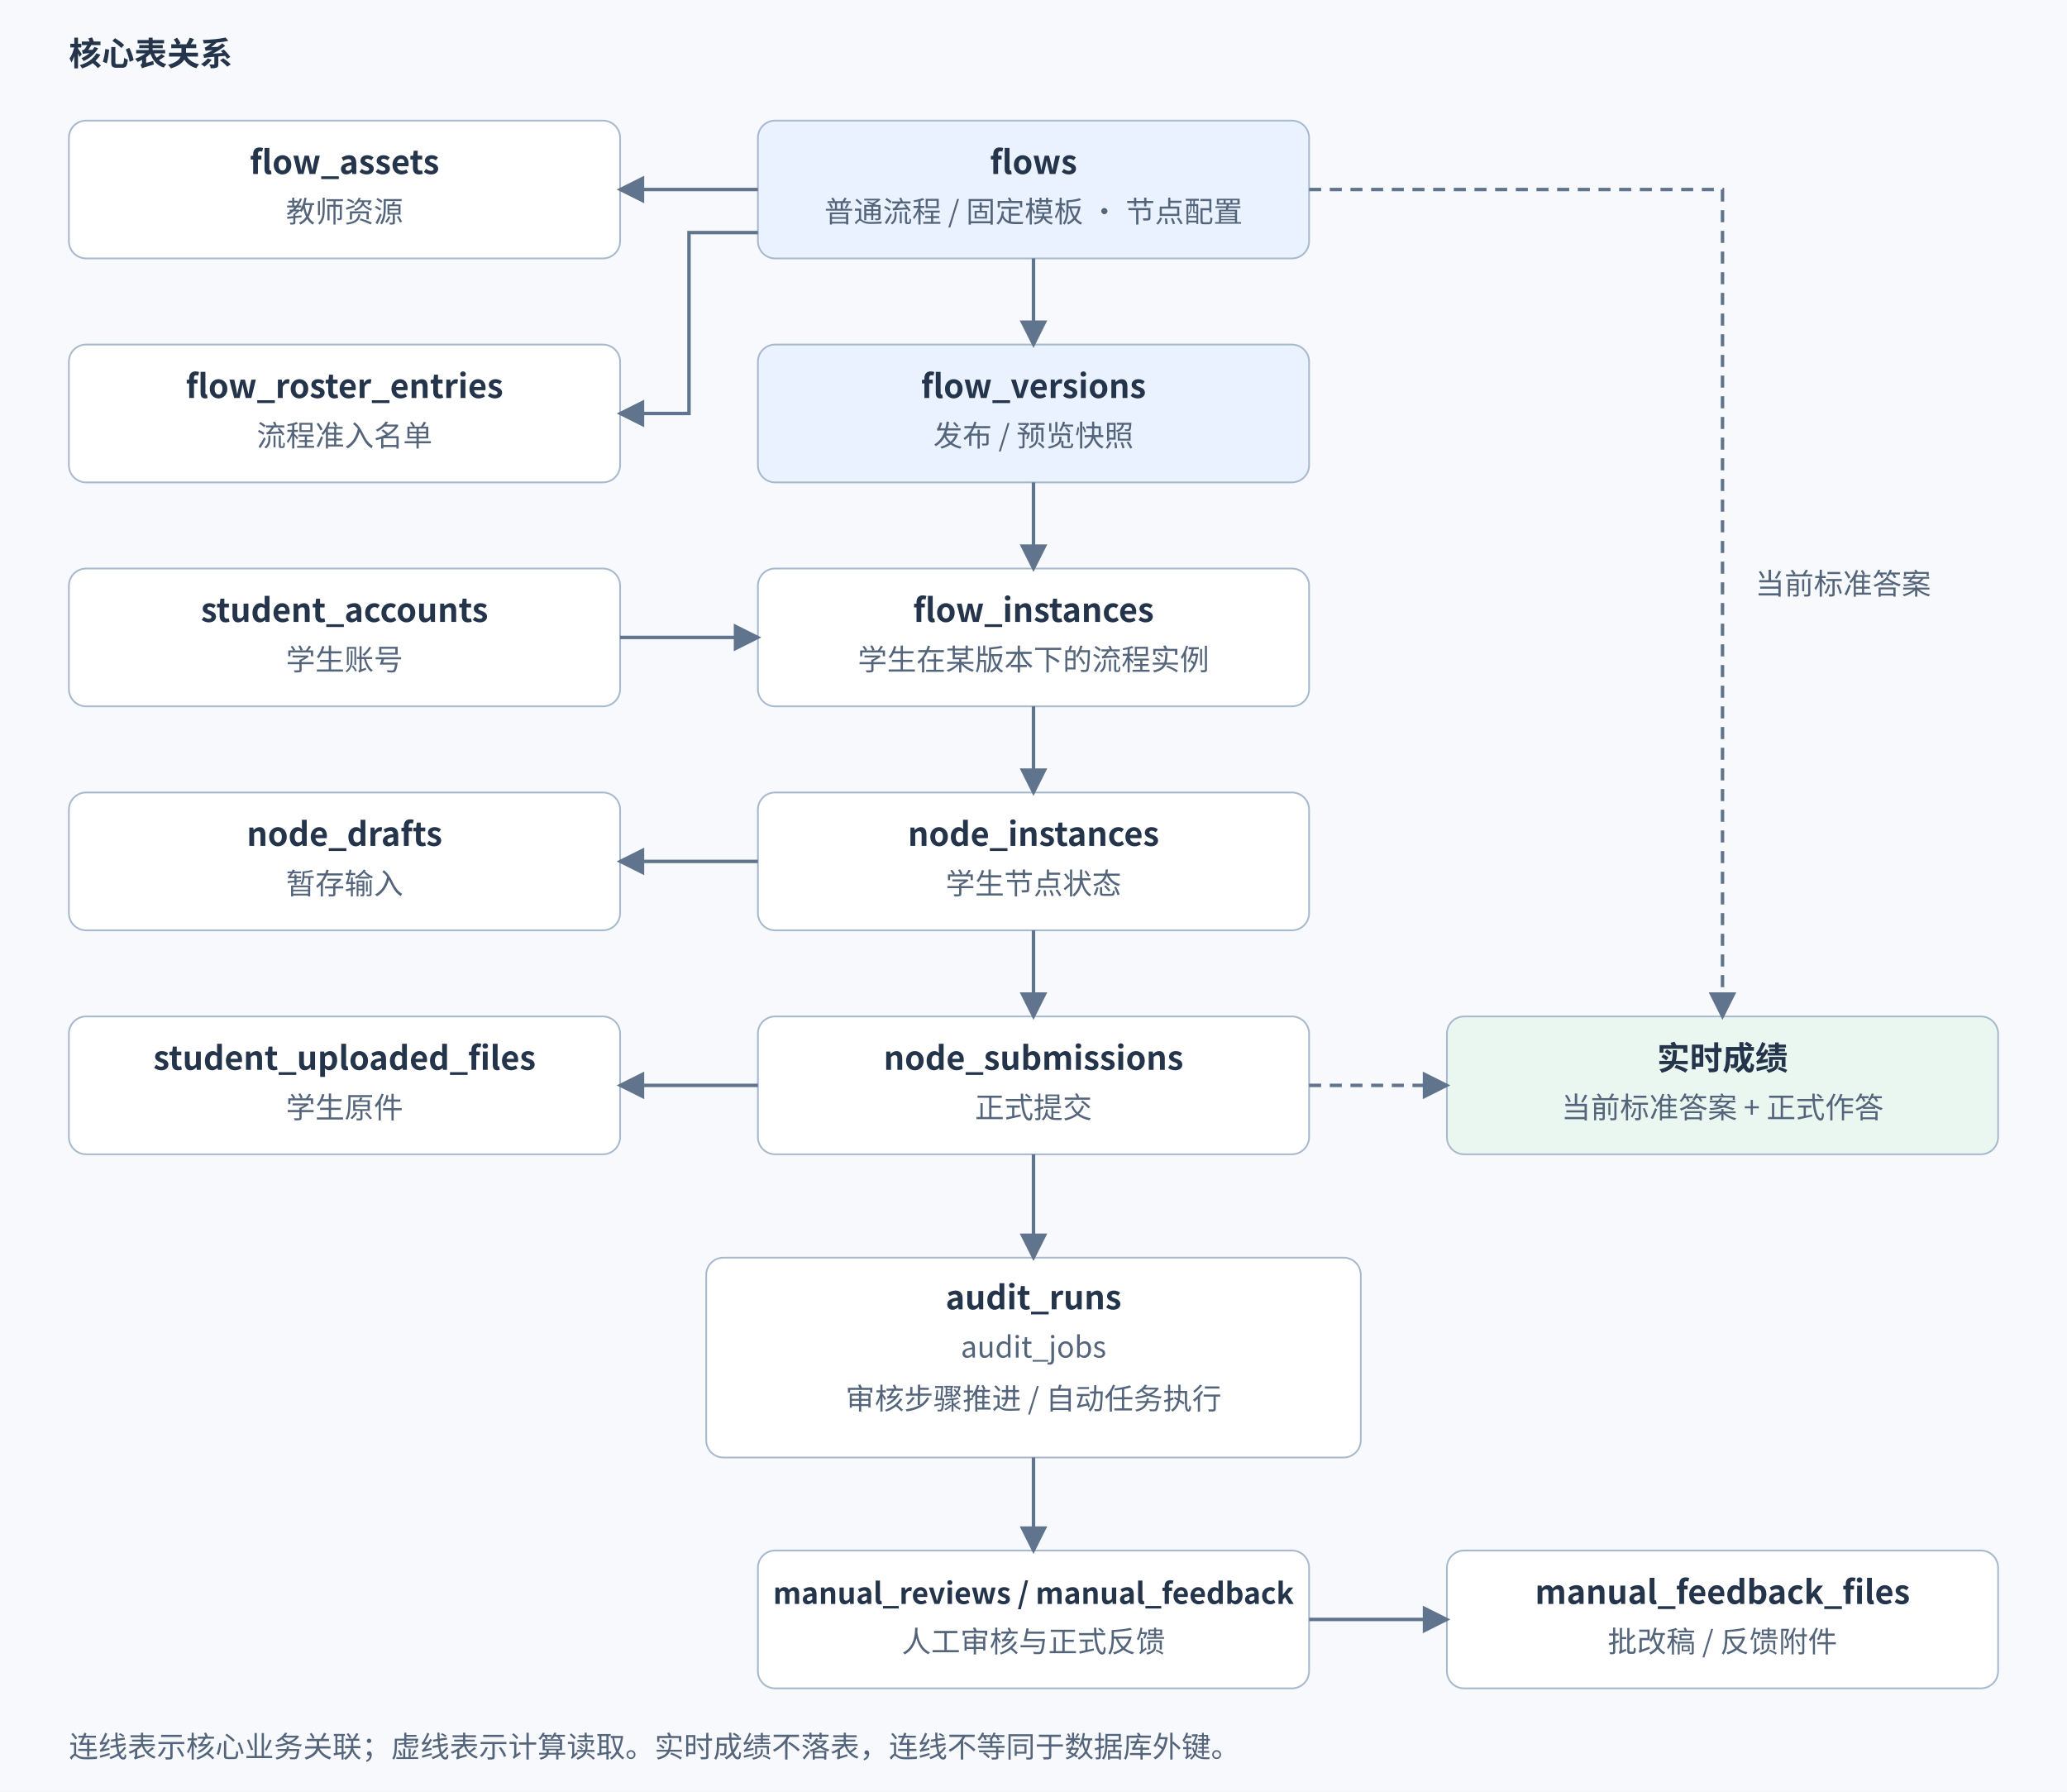
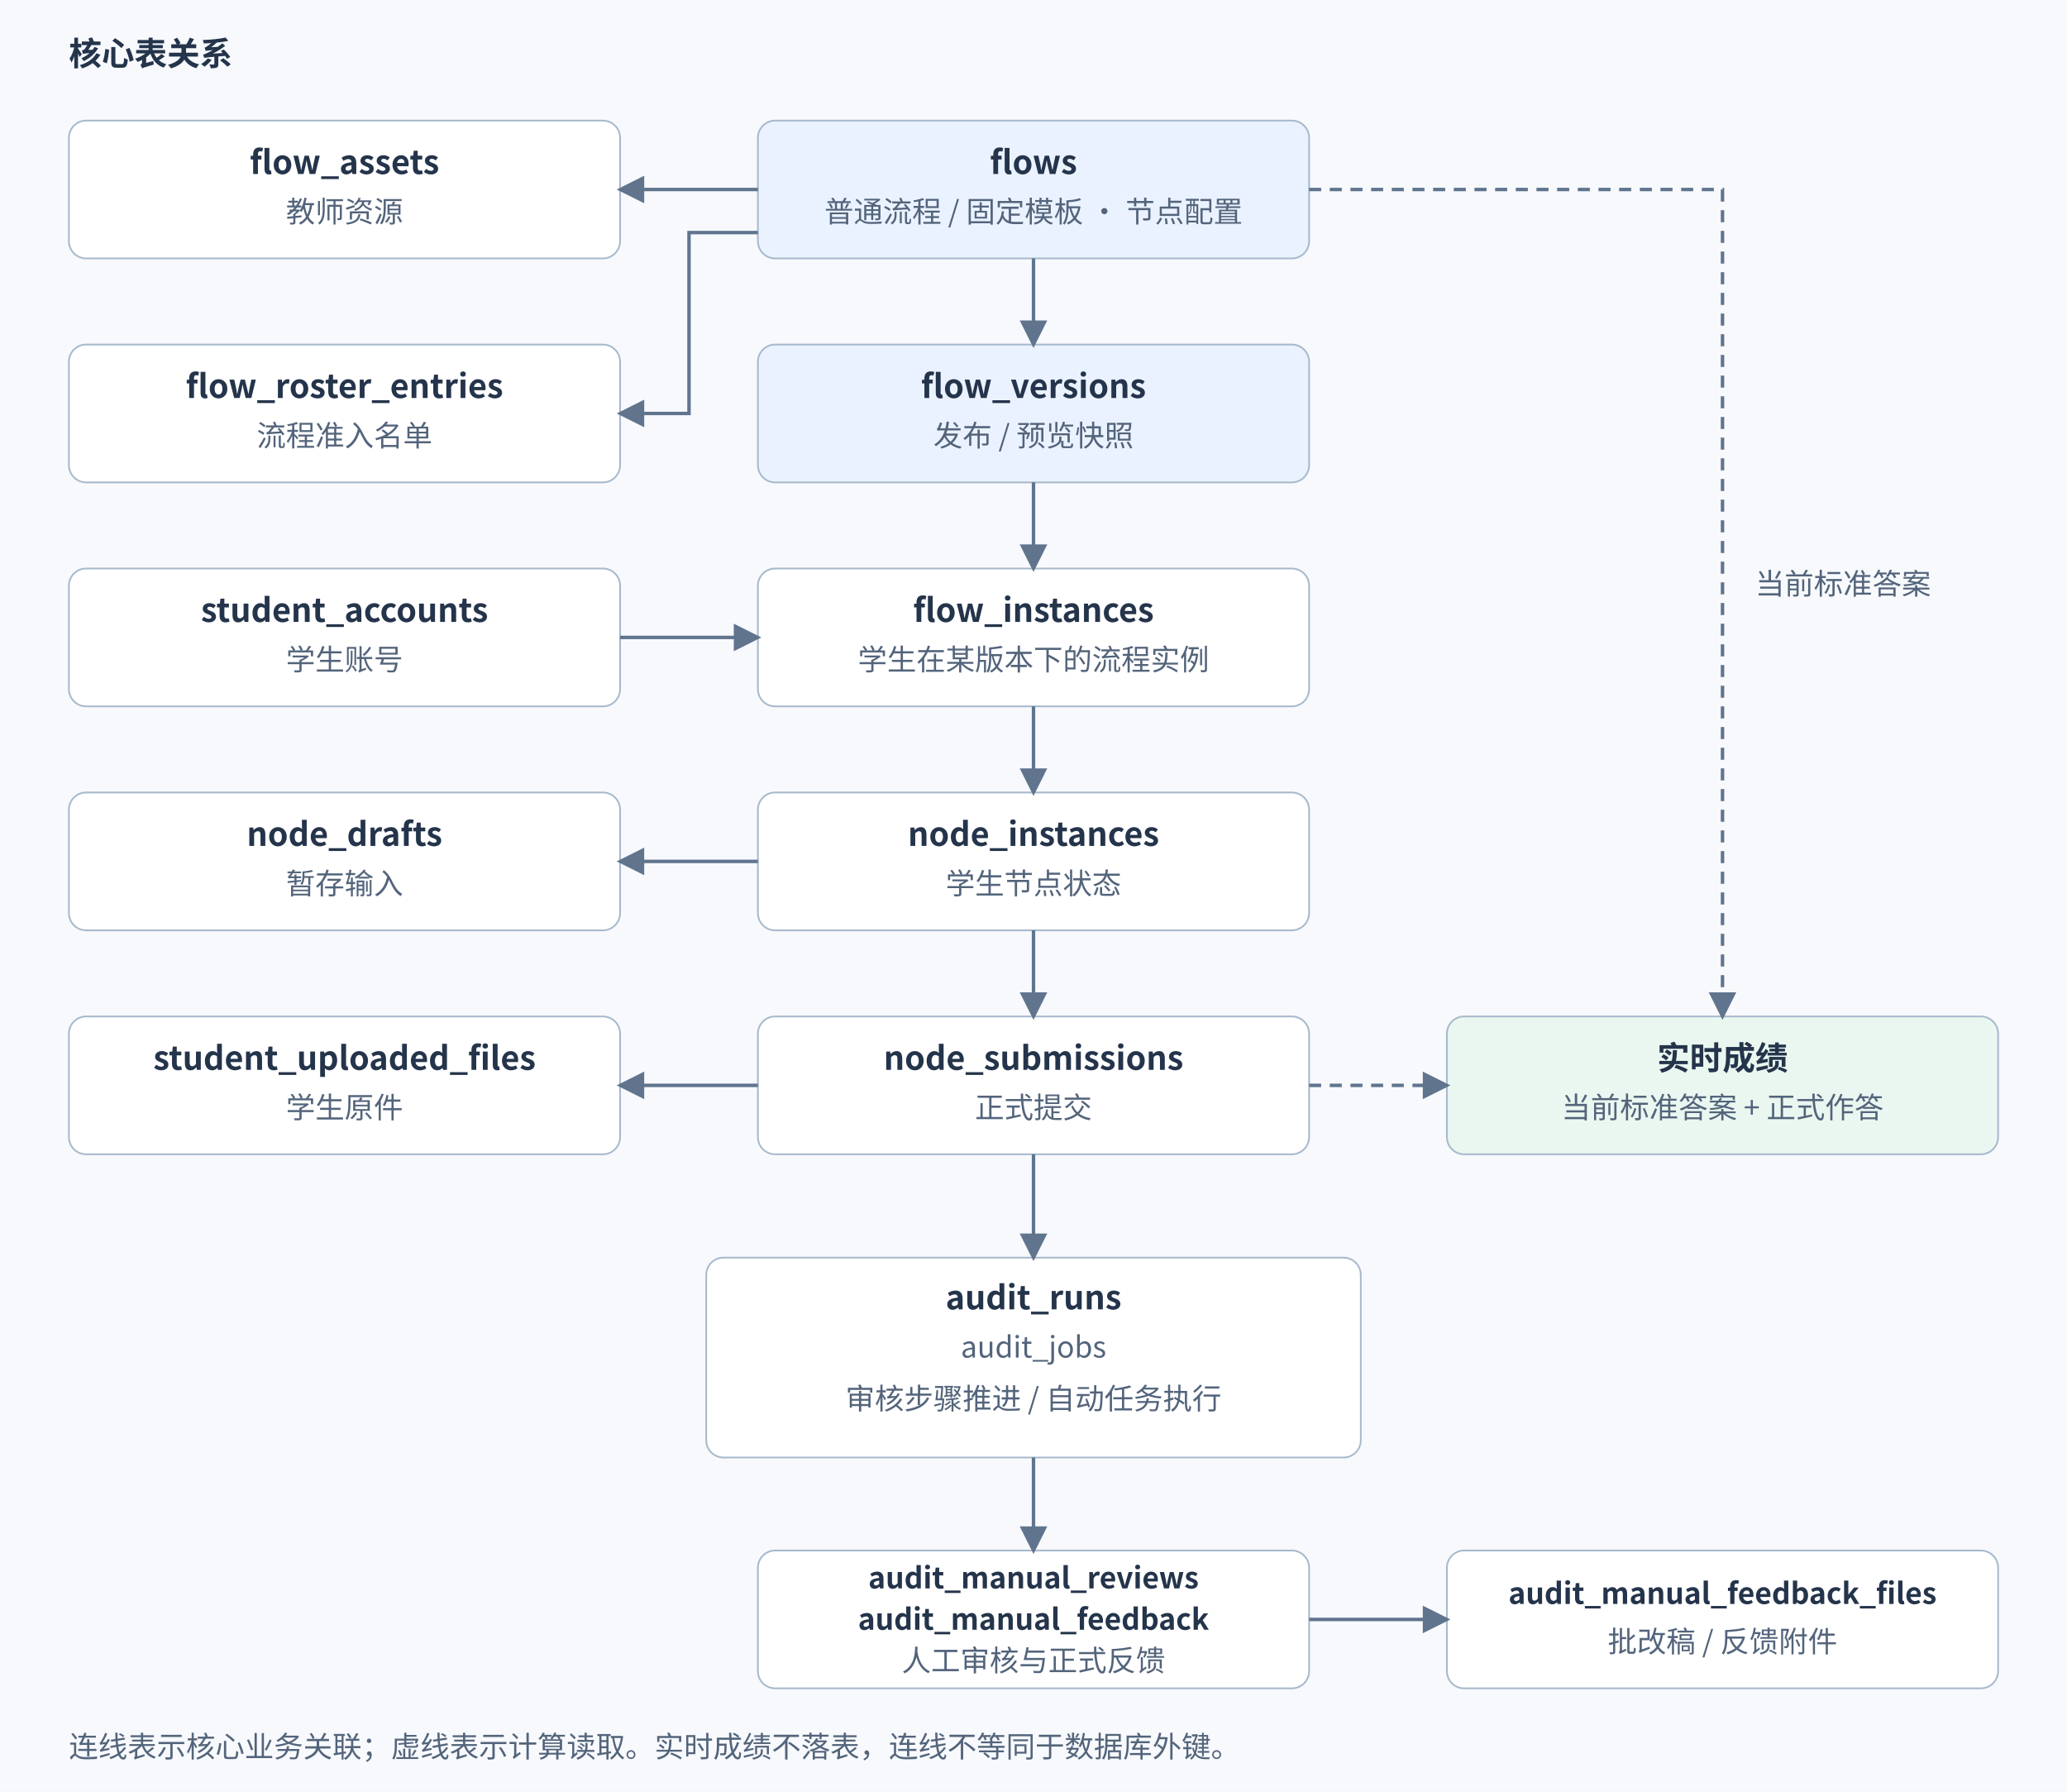
<svg xmlns="http://www.w3.org/2000/svg" width="1200" height="1040" viewBox="0 0 1200 1040" role="img" aria-labelledby="title desc">
  <defs>
    <marker id="arrow" markerWidth="8" markerHeight="8" refX="7" refY="4" orient="auto">
      <path d="M0 0L8 4L0 8Z" fill="#60748e" />
    </marker>
  </defs>
  <style>text{font-family:"Noto Sans CJK SC","Microsoft YaHei",sans-serif;fill:#24344b}.name{font-size:19px;font-weight:600}.sub{font-size:17px;fill:#53647b}.edge{fill:none;stroke:#60748e;stroke-width:2;marker-end:url(#arrow)}</style>
  <rect width="1200" height="1040" fill="#f7f9fc" />
  <text x="40" y="38" class="name" text-anchor="start">核心表关系</text>
  <rect x="440" y="70" width="320" height="80" rx="10" fill="#eaf2ff" stroke="#a8b9cd" />
  <text x="600" y="101" class="name" text-anchor="middle">flows</text>
  <text x="600" y="129" class="sub" text-anchor="middle">普通流程 / 固定模板 · 节点配置</text>
  <rect x="440" y="200" width="320" height="80" rx="10" fill="#eaf2ff" stroke="#a8b9cd" />
  <text x="600" y="231" class="name" text-anchor="middle">flow_versions</text>
  <text x="600" y="259" class="sub" text-anchor="middle">发布 / 预览快照</text>
  <rect x="440" y="330" width="320" height="80" rx="10" fill="#fff" stroke="#a8b9cd" />
  <text x="600" y="361" class="name" text-anchor="middle">flow_instances</text>
  <text x="600" y="389" class="sub" text-anchor="middle">学生在某版本下的流程实例</text>
  <rect x="440" y="460" width="320" height="80" rx="10" fill="#fff" stroke="#a8b9cd" />
  <text x="600" y="491" class="name" text-anchor="middle">node_instances</text>
  <text x="600" y="519" class="sub" text-anchor="middle">学生节点状态</text>
  <rect x="440" y="590" width="320" height="80" rx="10" fill="#fff" stroke="#a8b9cd" />
  <text x="600" y="621" class="name" text-anchor="middle">node_submissions</text>
  <text x="600" y="649" class="sub" text-anchor="middle">正式提交</text>
  <rect x="40" y="70" width="320" height="80" rx="10" fill="#fff" stroke="#a8b9cd" />
  <text x="200" y="101" class="name" text-anchor="middle">flow_assets</text>
  <text x="200" y="129" class="sub" text-anchor="middle">教师资源</text>
  <rect x="40" y="200" width="320" height="80" rx="10" fill="#fff" stroke="#a8b9cd" />
  <text x="200" y="231" class="name" text-anchor="middle">flow_roster_entries</text>
  <text x="200" y="259" class="sub" text-anchor="middle">流程准入名单</text>
  <rect x="40" y="330" width="320" height="80" rx="10" fill="#fff" stroke="#a8b9cd" />
  <text x="200" y="361" class="name" text-anchor="middle">student_accounts</text>
  <text x="200" y="389" class="sub" text-anchor="middle">学生账号</text>
  <rect x="40" y="460" width="320" height="80" rx="10" fill="#fff" stroke="#a8b9cd" />
  <text x="200" y="491" class="name" text-anchor="middle">node_drafts</text>
  <text x="200" y="519" class="sub" text-anchor="middle">暂存输入</text>
  <rect x="40" y="590" width="320" height="80" rx="10" fill="#fff" stroke="#a8b9cd" />
  <text x="200" y="621" class="name" text-anchor="middle">student_uploaded_files</text>
  <text x="200" y="649" class="sub" text-anchor="middle">学生原件</text>
  <rect x="840" y="590" width="320" height="80" rx="10" fill="#eaf7f0" stroke="#a8b9cd" />
  <text x="1000" y="621" class="name" text-anchor="middle">实时成绩</text>
  <text x="1000" y="649" class="sub" text-anchor="middle">当前标准答案 + 正式作答</text>
  <path d="M600 150V200" class="edge" />
  <path d="M600 280V330" class="edge" />
  <path d="M600 410V460" class="edge" />
  <path d="M600 540V590" class="edge" />
  <path d="M440 110H360" class="edge" />
  <path d="M440 135H400V240H360" class="edge" />
  <path d="M360 370H440" class="edge" />
  <path d="M440 500H360" class="edge" />
  <path d="M440 630H360" class="edge" />
  <path d="M760 630H840" class="edge" stroke-dasharray="7 5" />
  <path d="M760 110H1000V590" class="edge" stroke-dasharray="7 5" />
  <text x="1070" y="345" class="sub" text-anchor="middle">当前标准答案</text>
  <rect x="410" y="730" width="380" height="116" rx="10" fill="#fff" stroke="#a8b9cd" />
  <text x="600" y="760" class="name" text-anchor="middle">audit_runs</text>
  <text x="600" y="788" class="sub" text-anchor="middle">audit_jobs</text>
  <text x="600" y="818" class="sub" text-anchor="middle">审核步骤推进 / 自动任务执行</text>
  <path d="M600 670V730" class="edge" />
  <rect x="440" y="900" width="320" height="80" rx="10" fill="#fff" stroke="#a8b9cd" />
-   <text x="600" y="931" class="name" style="font-size:17px" text-anchor="middle">manual_reviews / manual_feedback</text>
-   <text x="600" y="959" class="sub" text-anchor="middle">人工审核与正式反馈</text>
+   <text x="600" y="922" class="name" style="font-size:17px" text-anchor="middle">audit_manual_reviews</text>
+   <text x="600" y="946" class="name" style="font-size:17px" text-anchor="middle">audit_manual_feedback</text>
+   <text x="600" y="970" class="sub" text-anchor="middle">人工审核与正式反馈</text>
  <rect x="840" y="900" width="320" height="80" rx="10" fill="#fff" stroke="#a8b9cd" />
-   <text x="1000" y="931" class="name" text-anchor="middle">manual_feedback_files</text>
+   <text x="1000" y="931" class="name" style="font-size:17px" text-anchor="middle">audit_manual_feedback_files</text>
  <text x="1000" y="959" class="sub" text-anchor="middle">批改稿 / 反馈附件</text>
  <path d="M600 846V900" class="edge" />
  <path d="M760 940H840" class="edge" />
  <text x="40" y="1020" class="sub" text-anchor="start">连线表示核心业务关联；虚线表示计算读取。实时成绩不落表，连线不等同于数据库外键。</text>
</svg>
